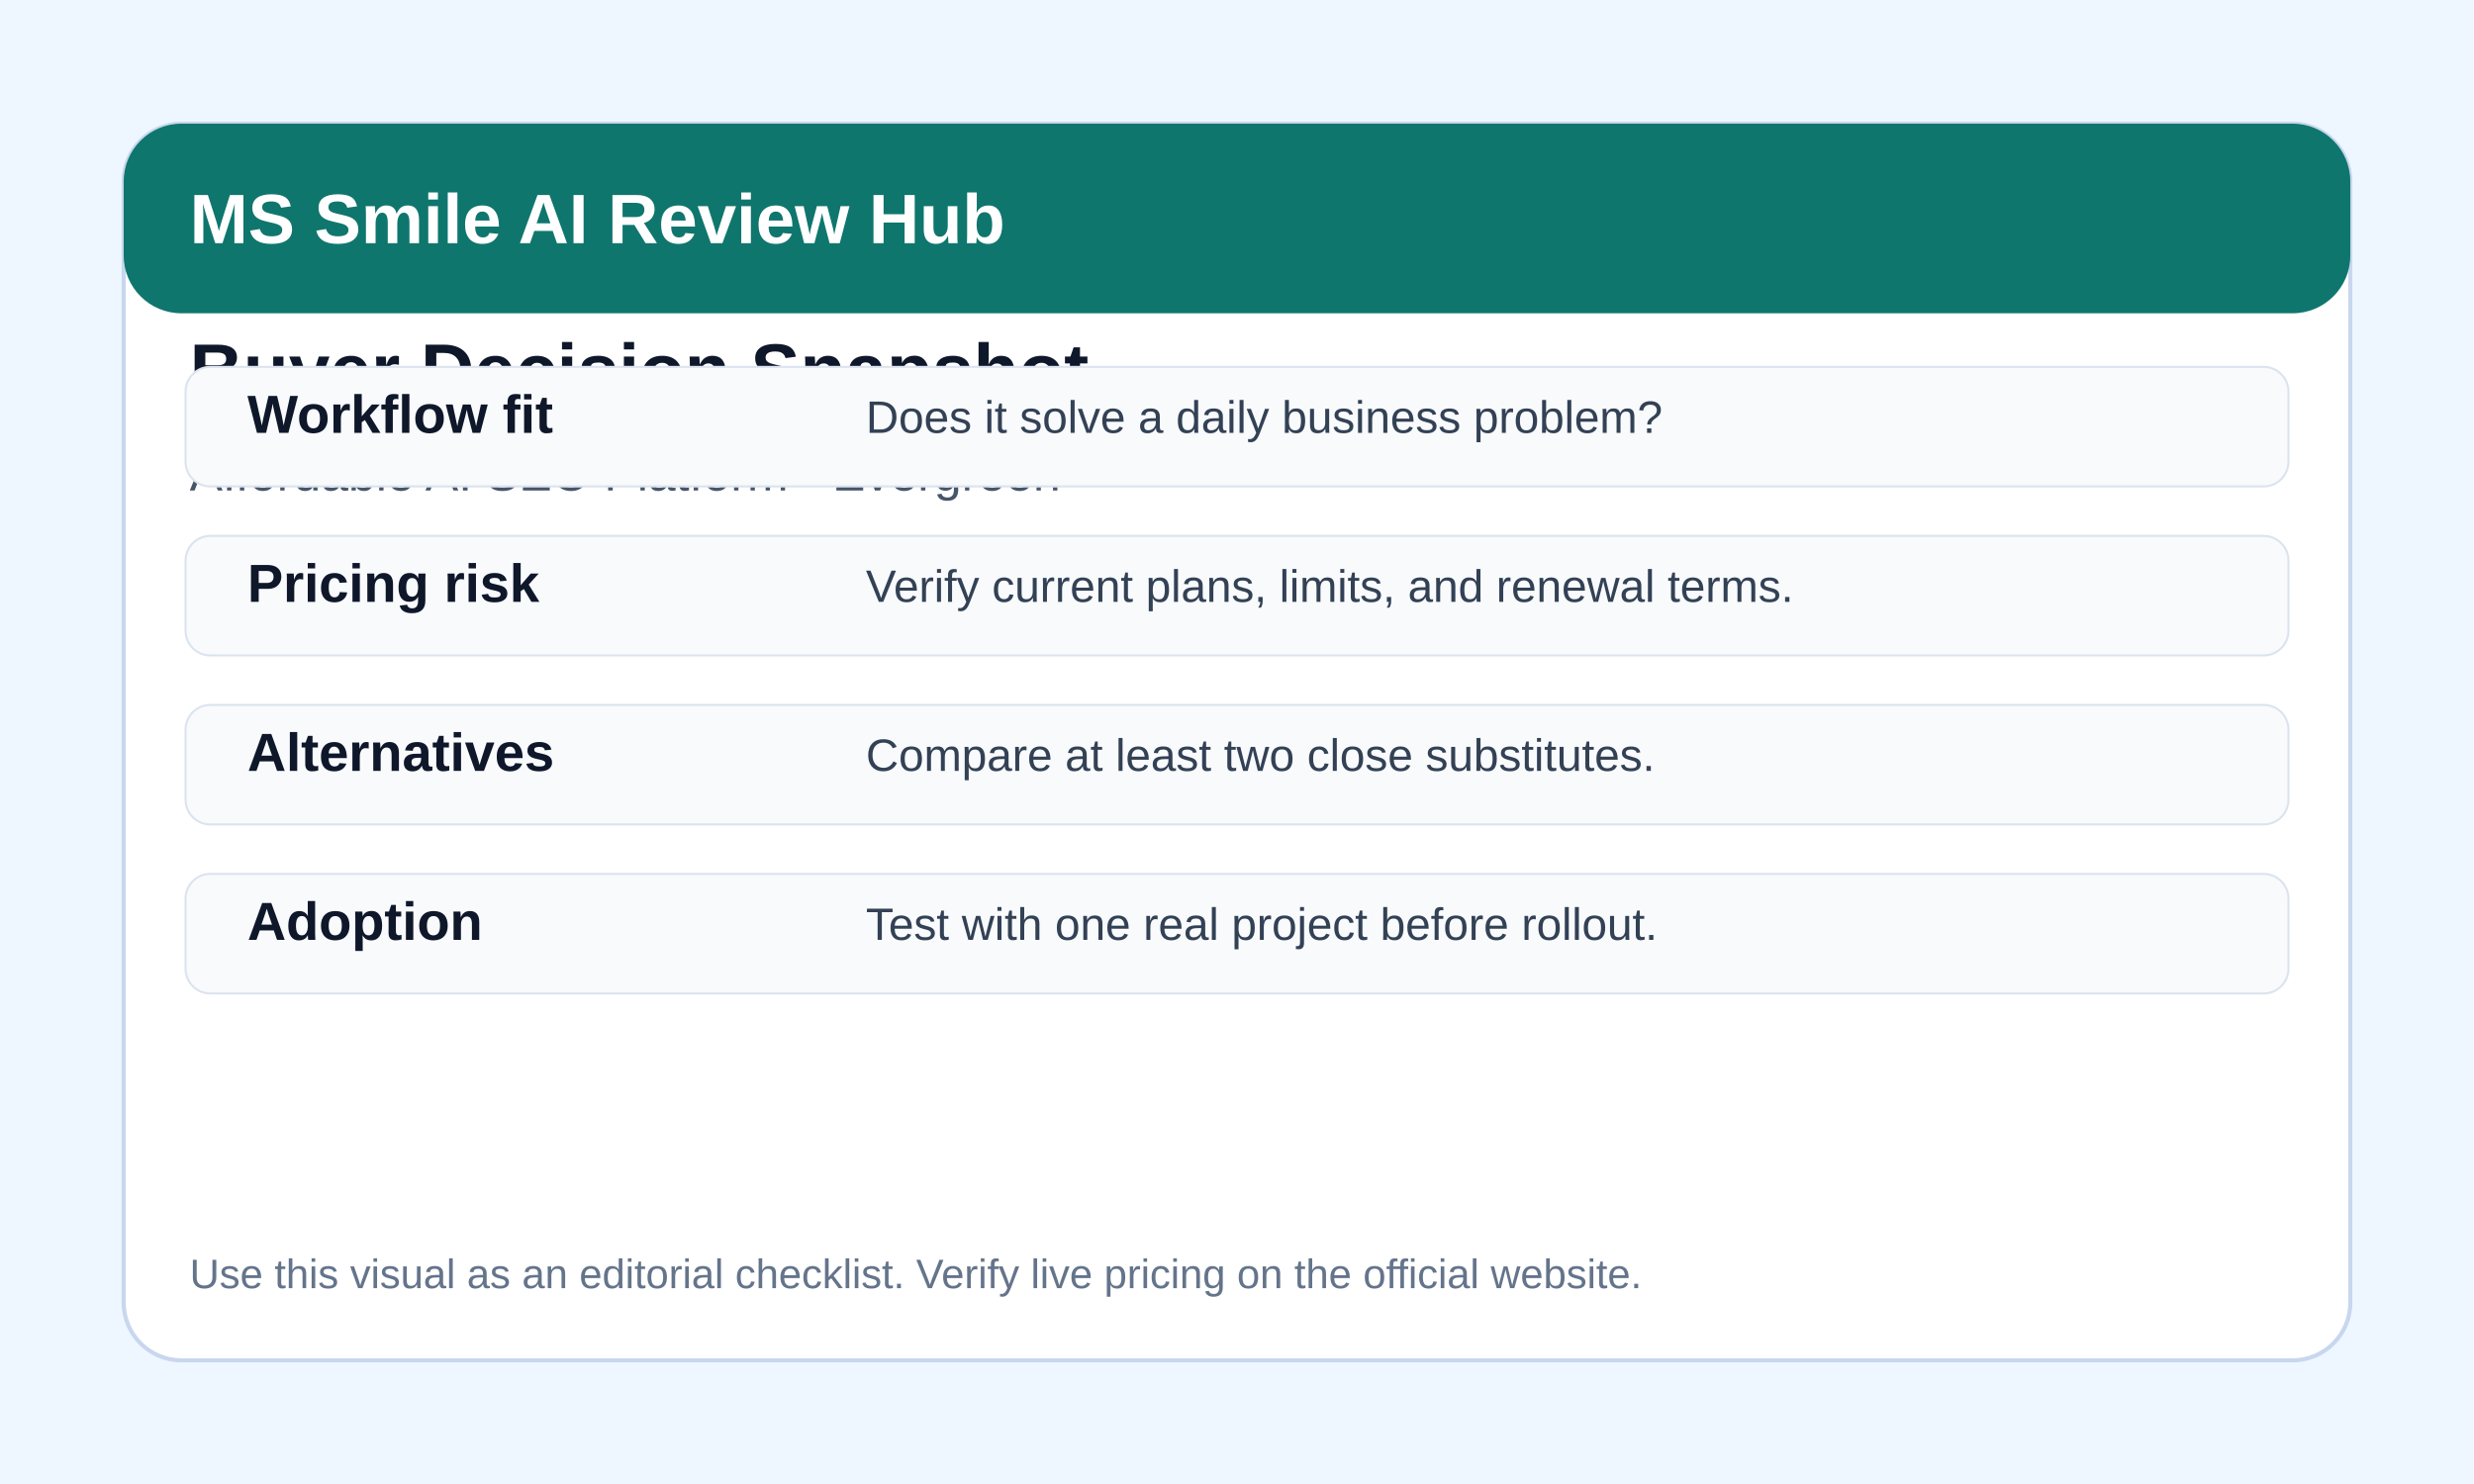
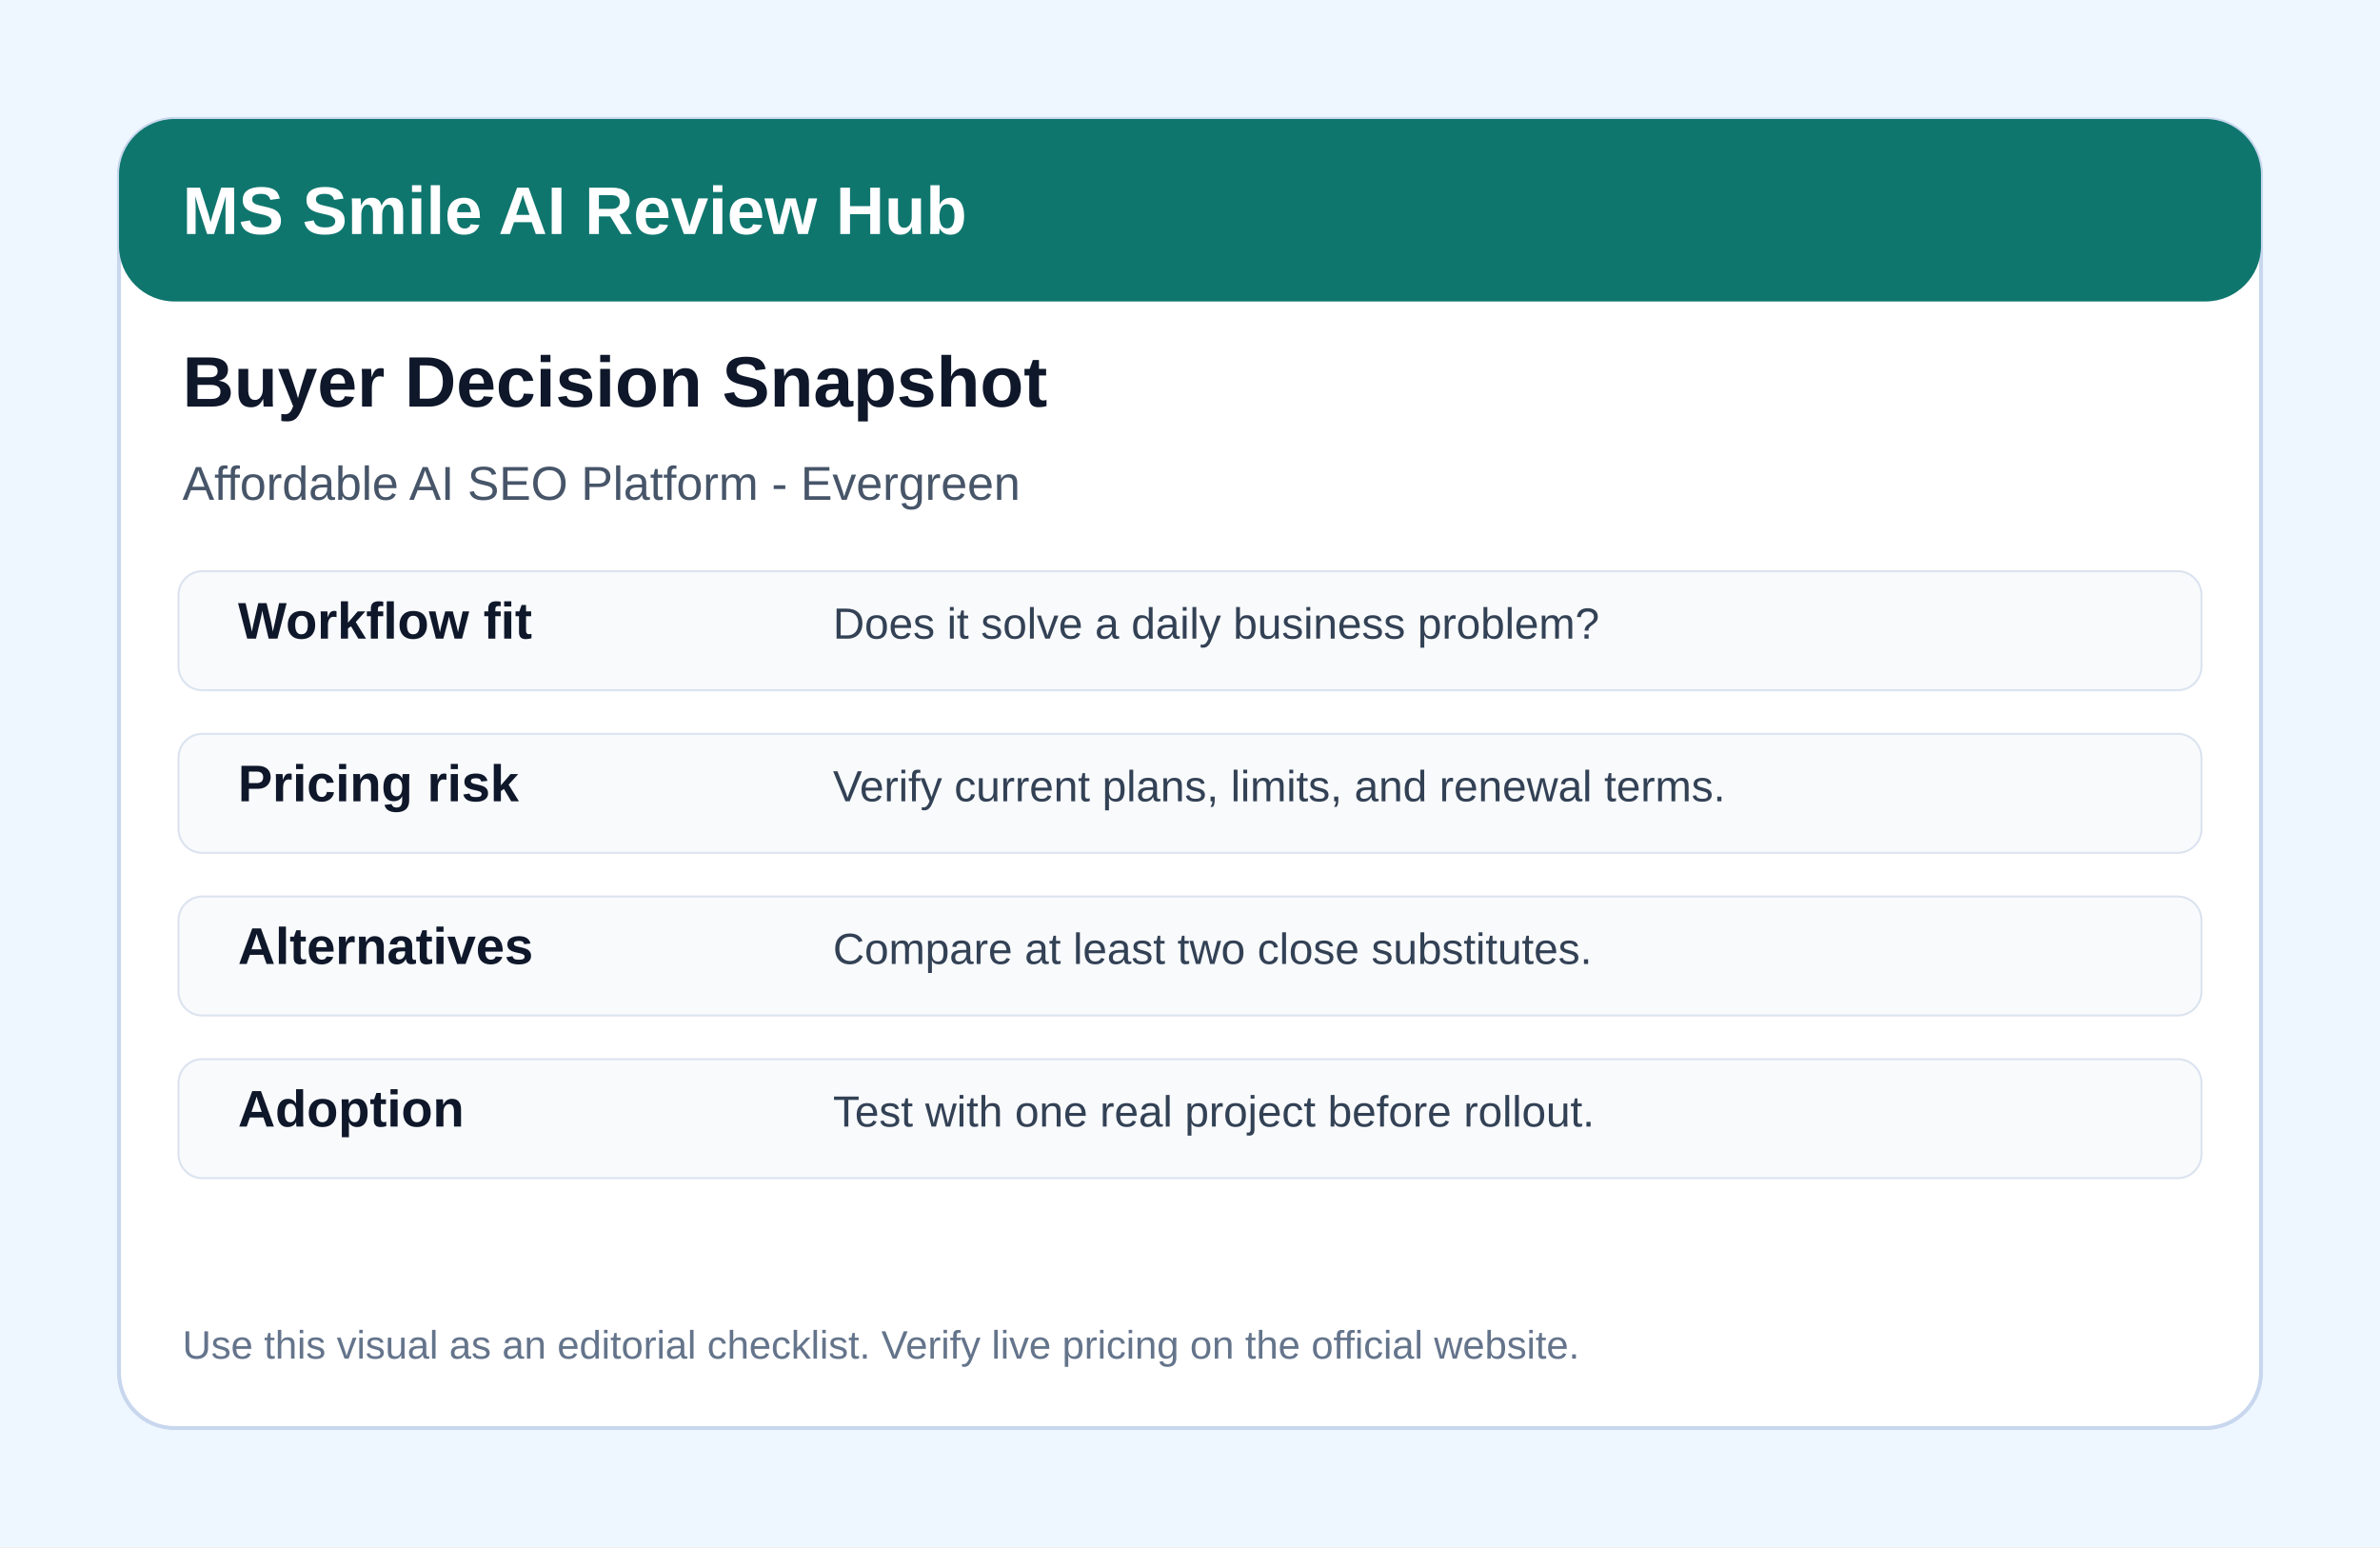
- <svg xmlns="http://www.w3.org/2000/svg" width="1200" height="720" viewBox="0 0 1200 720">
-   <rect width="1200" height="720" fill="#eef7ff" />
-   <rect x="60" y="60" width="1080" height="600" rx="28" fill="#ffffff" stroke="#c8d7ee" stroke-width="2" />
+ <svg xmlns="http://www.w3.org/2000/svg" width="1200" height="780" viewBox="0 0 1200 780">
+   <rect width="1200" height="780" fill="#eef7ff" />
+   <rect x="60" y="60" width="1080" height="660" rx="28" fill="#ffffff" stroke="#c8d7ee" stroke-width="2" />
  <rect x="60" y="60" width="1080" height="92" rx="28" fill="#0f766e" />
  <text x="92" y="118" font-family="Arial, sans-serif" font-size="34" font-weight="700" fill="#ffffff">MS Smile AI Review Hub</text>
-   <text x="92" y="192" font-family="Arial, sans-serif" font-size="36" font-weight="700" fill="#0f172a">Buyer Decision Snapshot</text>
-   <text x="92" y="238" font-family="Arial, sans-serif" font-size="24" fill="#475569">Affordable AI SEO Platform - Evergreen</text>
+   <text x="92" y="205" font-family="Arial, sans-serif" font-size="36" font-weight="700" fill="#0f172a">Buyer Decision Snapshot</text>
+   <text x="92" y="252" font-family="Arial, sans-serif" font-size="24" fill="#475569">Affordable AI SEO Platform - Evergreen</text>
  <g font-family="Arial, sans-serif">
-     <rect x="90" y="178" width="1020" height="58" rx="12" fill="#f8fafc" stroke="#dbe3ef" />
-     <text x="120" y="210" font-size="26" font-weight="700" fill="#0f172a">Workflow fit</text>
-     <text x="420" y="210" font-size="22" fill="#334155">Does it solve a daily business problem?</text>
-     <rect x="90" y="260" width="1020" height="58" rx="12" fill="#f8fafc" stroke="#dbe3ef" />
-     <text x="120" y="292" font-size="26" font-weight="700" fill="#0f172a">Pricing risk</text>
-     <text x="420" y="292" font-size="22" fill="#334155">Verify current plans, limits, and renewal terms.</text>
-     <rect x="90" y="342" width="1020" height="58" rx="12" fill="#f8fafc" stroke="#dbe3ef" />
-     <text x="120" y="374" font-size="26" font-weight="700" fill="#0f172a">Alternatives</text>
-     <text x="420" y="374" font-size="22" fill="#334155">Compare at least two close substitutes.</text>
-     <rect x="90" y="424" width="1020" height="58" rx="12" fill="#f8fafc" stroke="#dbe3ef" />
-     <text x="120" y="456" font-size="26" font-weight="700" fill="#0f172a">Adoption</text>
-     <text x="420" y="456" font-size="22" fill="#334155">Test with one real project before rollout.</text>
+     <rect x="90" y="288" width="1020" height="60" rx="12" fill="#f8fafc" stroke="#dbe3ef" />
+     <text x="120" y="322" font-size="26" font-weight="700" fill="#0f172a">Workflow fit</text>
+     <text x="420" y="322" font-size="22" fill="#334155">Does it solve a daily business problem?</text>
+     <rect x="90" y="370" width="1020" height="60" rx="12" fill="#f8fafc" stroke="#dbe3ef" />
+     <text x="120" y="404" font-size="26" font-weight="700" fill="#0f172a">Pricing risk</text>
+     <text x="420" y="404" font-size="22" fill="#334155">Verify current plans, limits, and renewal terms.</text>
+     <rect x="90" y="452" width="1020" height="60" rx="12" fill="#f8fafc" stroke="#dbe3ef" />
+     <text x="120" y="486" font-size="26" font-weight="700" fill="#0f172a">Alternatives</text>
+     <text x="420" y="486" font-size="22" fill="#334155">Compare at least two close substitutes.</text>
+     <rect x="90" y="534" width="1020" height="60" rx="12" fill="#f8fafc" stroke="#dbe3ef" />
+     <text x="120" y="568" font-size="26" font-weight="700" fill="#0f172a">Adoption</text>
+     <text x="420" y="568" font-size="22" fill="#334155">Test with one real project before rollout.</text>
  </g>
-   <text x="92" y="625" font-family="Arial, sans-serif" font-size="20" fill="#64748b">Use this visual as an editorial checklist. Verify live pricing on the official website.</text>
+   <text x="92" y="685" font-family="Arial, sans-serif" font-size="20" fill="#64748b">Use this visual as an editorial checklist. Verify live pricing on the official website.</text>
</svg>
